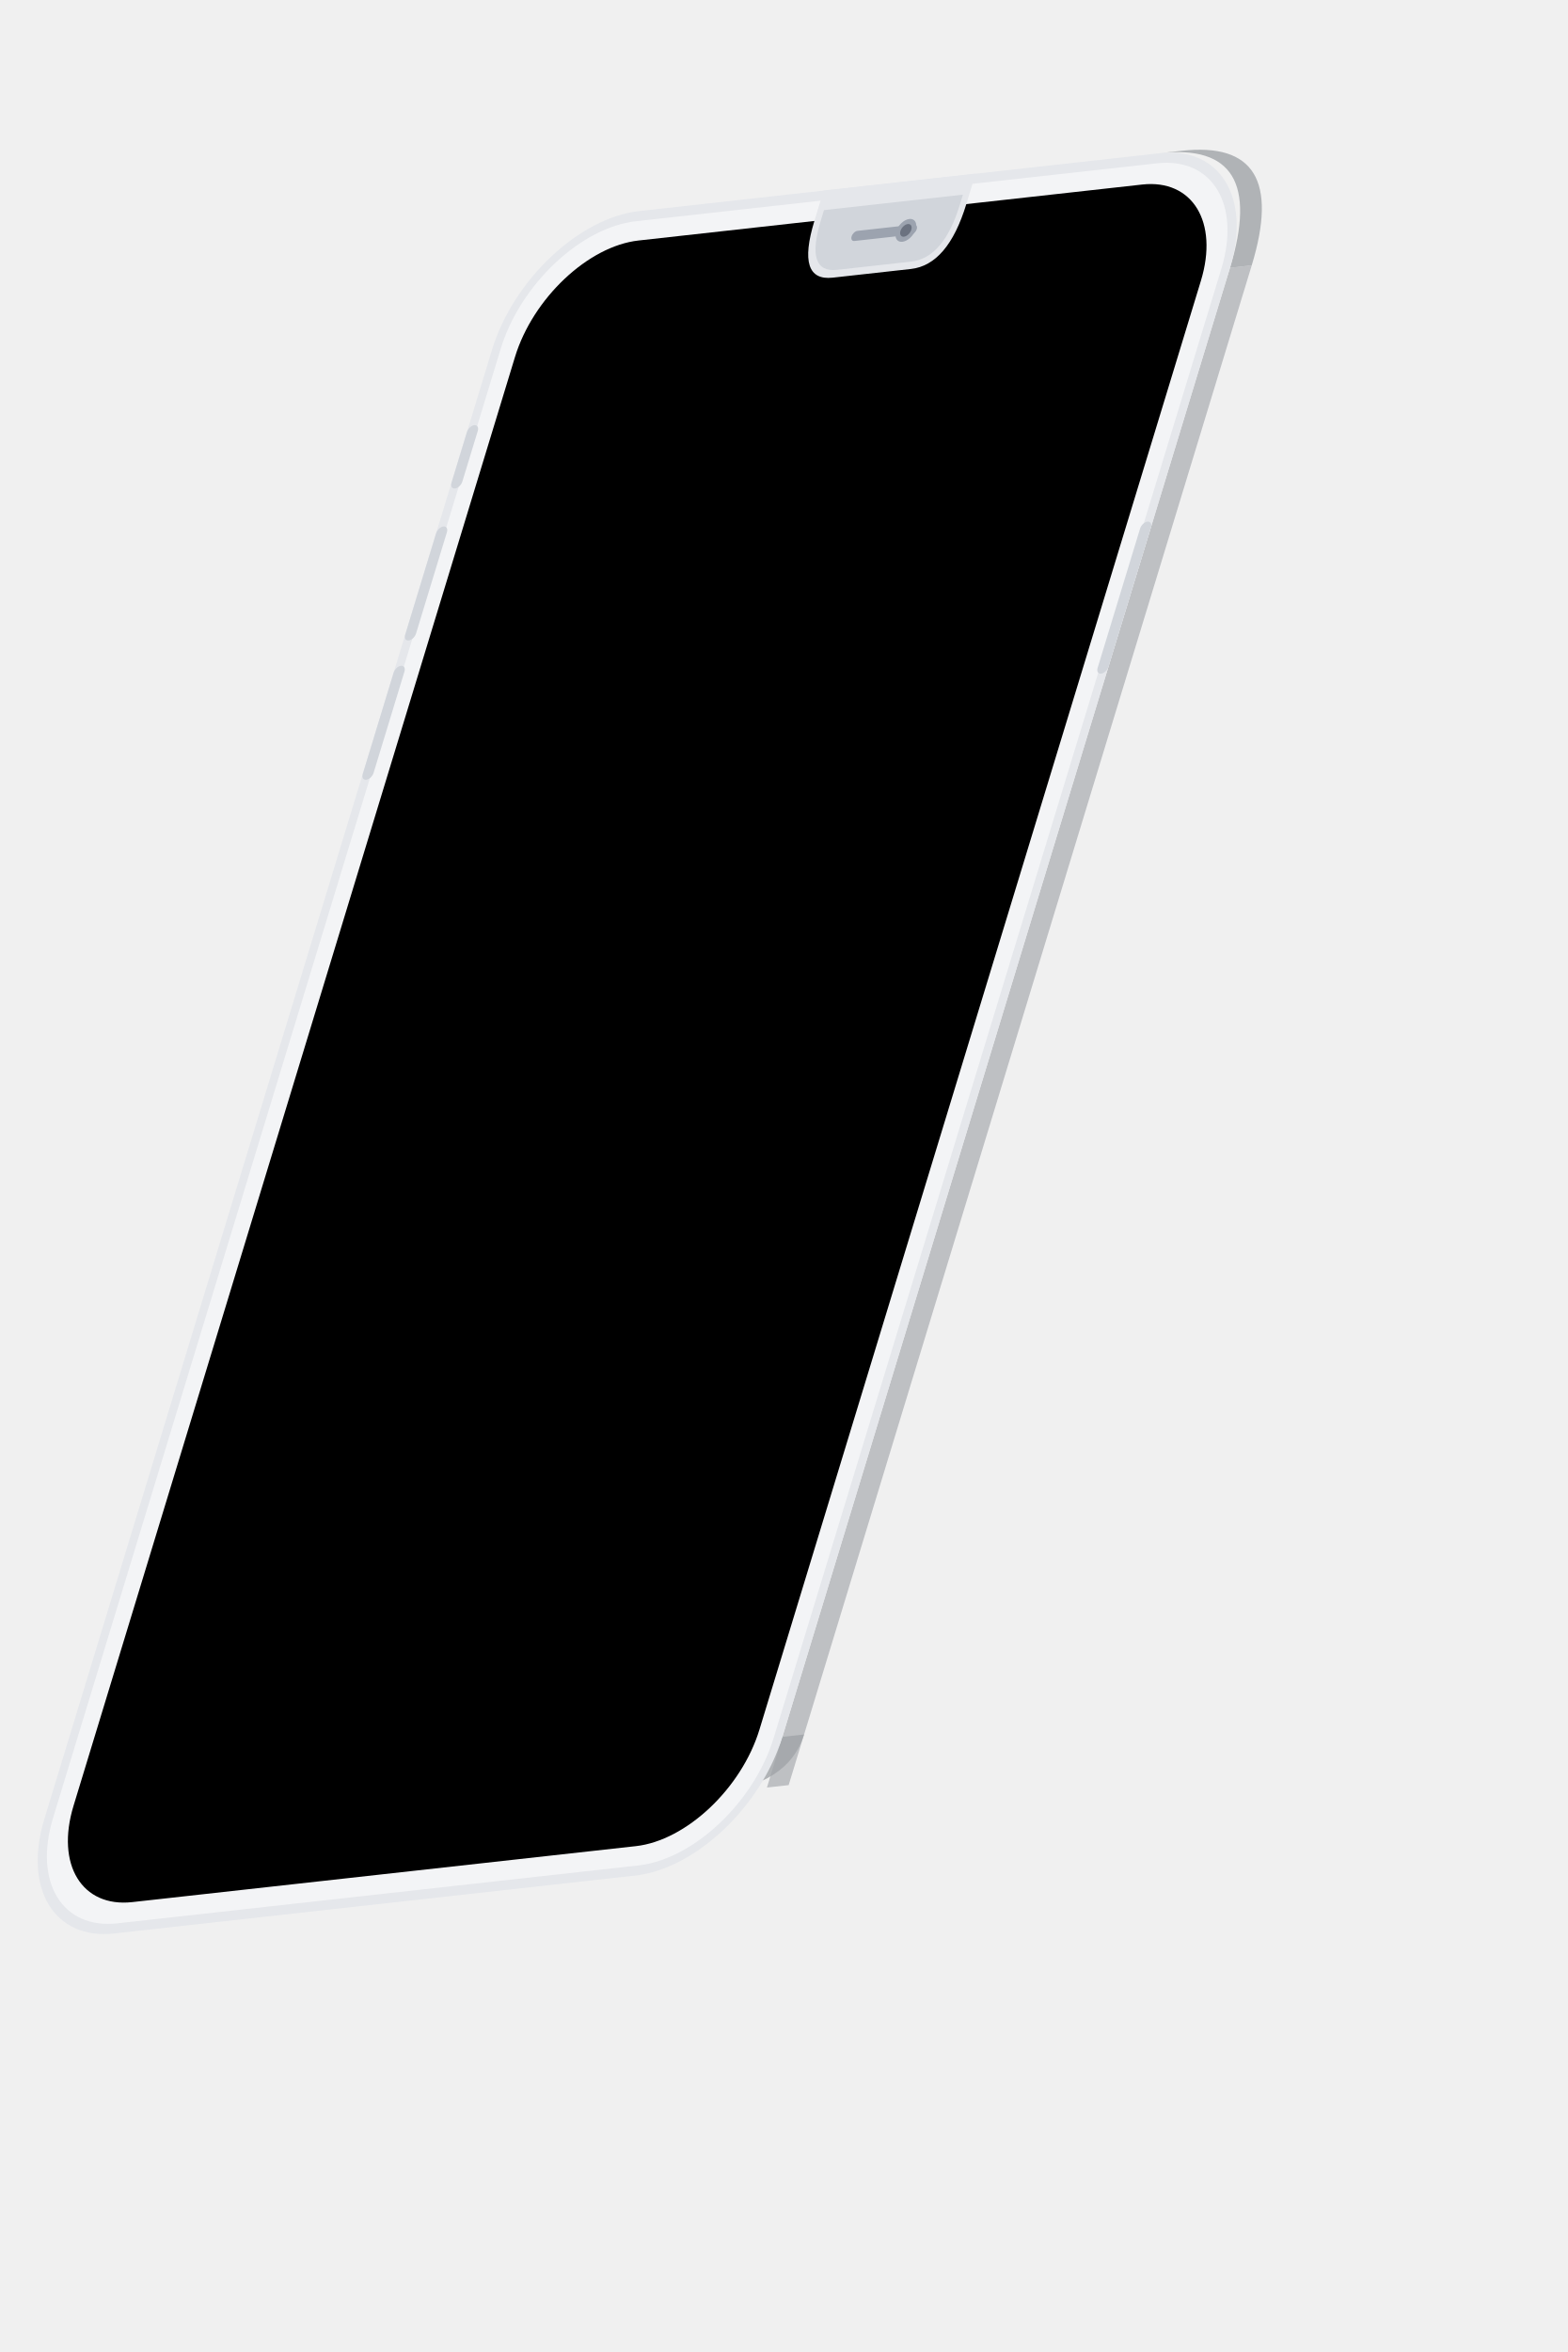
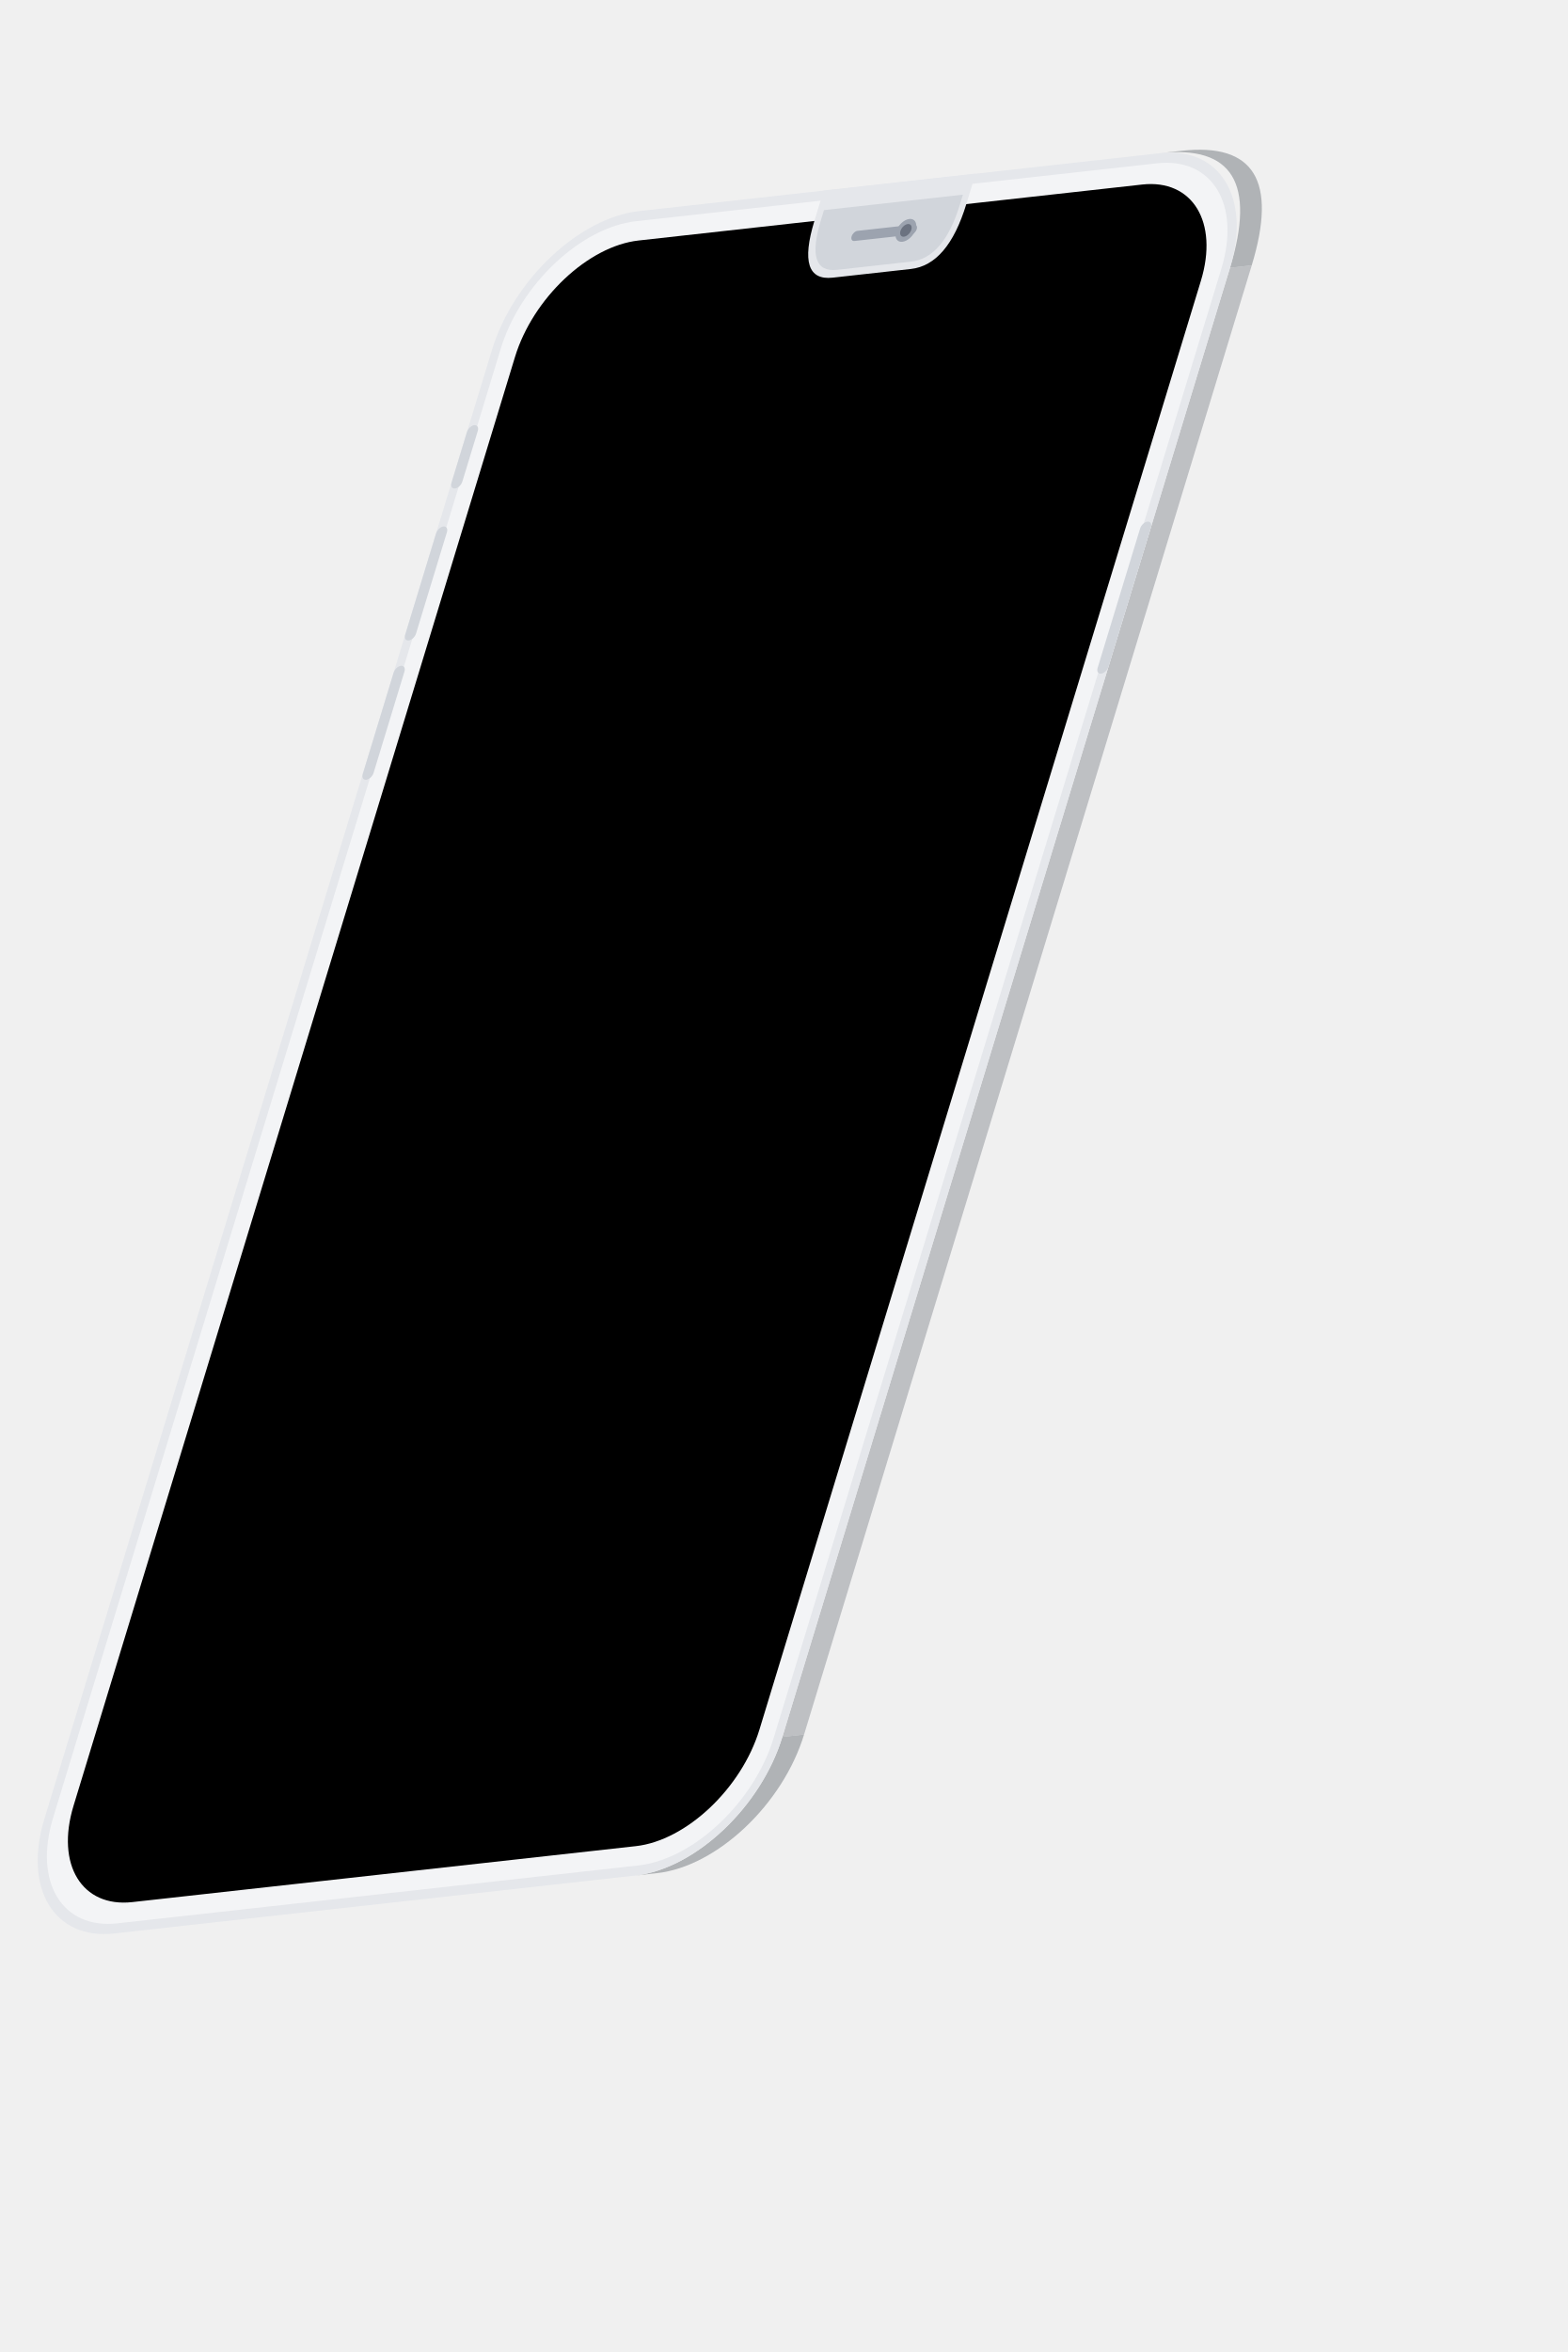
<svg xmlns="http://www.w3.org/2000/svg" width="500" height="750" viewBox="0 0 650 950" fill="none">
  <g transform="matrix(0.9, -0.1, -0.32, 1.05, 220, 80)">
    <g>
-       <path d="M 340 50 L 350 50 L 350 650 L 340 650 L 340 50 Z" fill="#B8BABE" opacity="0.9" />
+       <path d="M 340 50 L 350 50 L 350 630 L 340 630 L 340 50 Z" fill="#B8BABE" opacity="0.9" />
      <path d="M 340 50 Q 340 0, 290 0 L 300 0 Q 350 0, 350 50 L 340 50 Z" fill="#A0A4A8" opacity="0.8" />
-       <path d="M 340 630 L 350 630 Q 350 650, 315 650 L 305 650 Q 340 650, 340 630 Z" fill="#A0A4A8" opacity="0.8" />
+       <path d="M 340 630 L 350 630 A 50 50 0 0 1 300 680 L 290 680 A 50 50 0 0 0 340 630 Z" fill="#A0A4A8" opacity="0.8" />
    </g>
    <rect x="0" y="0" width="340" height="680" rx="50" fill="#E5E7EB" />
    <rect x="4" y="4" width="332" height="672" rx="46" fill="#F3F4F6" />
    <g>
      <rect x="12" y="12" width="316" height="656" rx="42" fill="#000000" />
      <mask id="screen-mask-left-white">
        <rect x="12" y="12" width="316" height="656" rx="42" fill="white" />
        <path d="M 135 12 Q 135 32, 152 32 L 188 32 Q 205 32, 205 12 Z" fill="black" />
      </mask>
      <image x="12" y="12" width="316" height="656" href="" preserveAspectRatio="xMidYMid slice" mask="url(#screen-mask-left-white)" />
      <rect x="12" y="12" width="316" height="656" rx="42" fill="transparent" mask="url(#screen-mask-left-white)" />
    </g>
    <g>
      <path d="M 135 12 Q 135 36, 152 36 L 188 36 Q 205 36, 205 12 L 205 0 L 135 0 Z" fill="#E5E7EB" />
      <path d="M 138 12 Q 138 33, 153 33 L 187 33 Q 202 33, 202 12 L 202 8 L 138 8 Z" fill="#D1D5DB" />
      <rect x="155" y="18" width="30" height="4" rx="2" fill="#9CA3AF" />
      <circle cx="180" cy="20" r="4.5" fill="#9CA3AF" />
      <circle cx="180" cy="20" r="2.5" fill="#6B7280" />
    </g>
    <rect x="335" y="150" width="5" height="60" rx="2.5" fill="#D1D5DB" />
    <rect x="0" y="120" width="5" height="45" rx="2.5" fill="#D1D5DB" />
    <rect x="0" y="175" width="5" height="45" rx="2.5" fill="#D1D5DB" />
    <rect x="0" y="80" width="5" height="25" rx="2.5" fill="#D1D5DB" />
  </g>
</svg>
